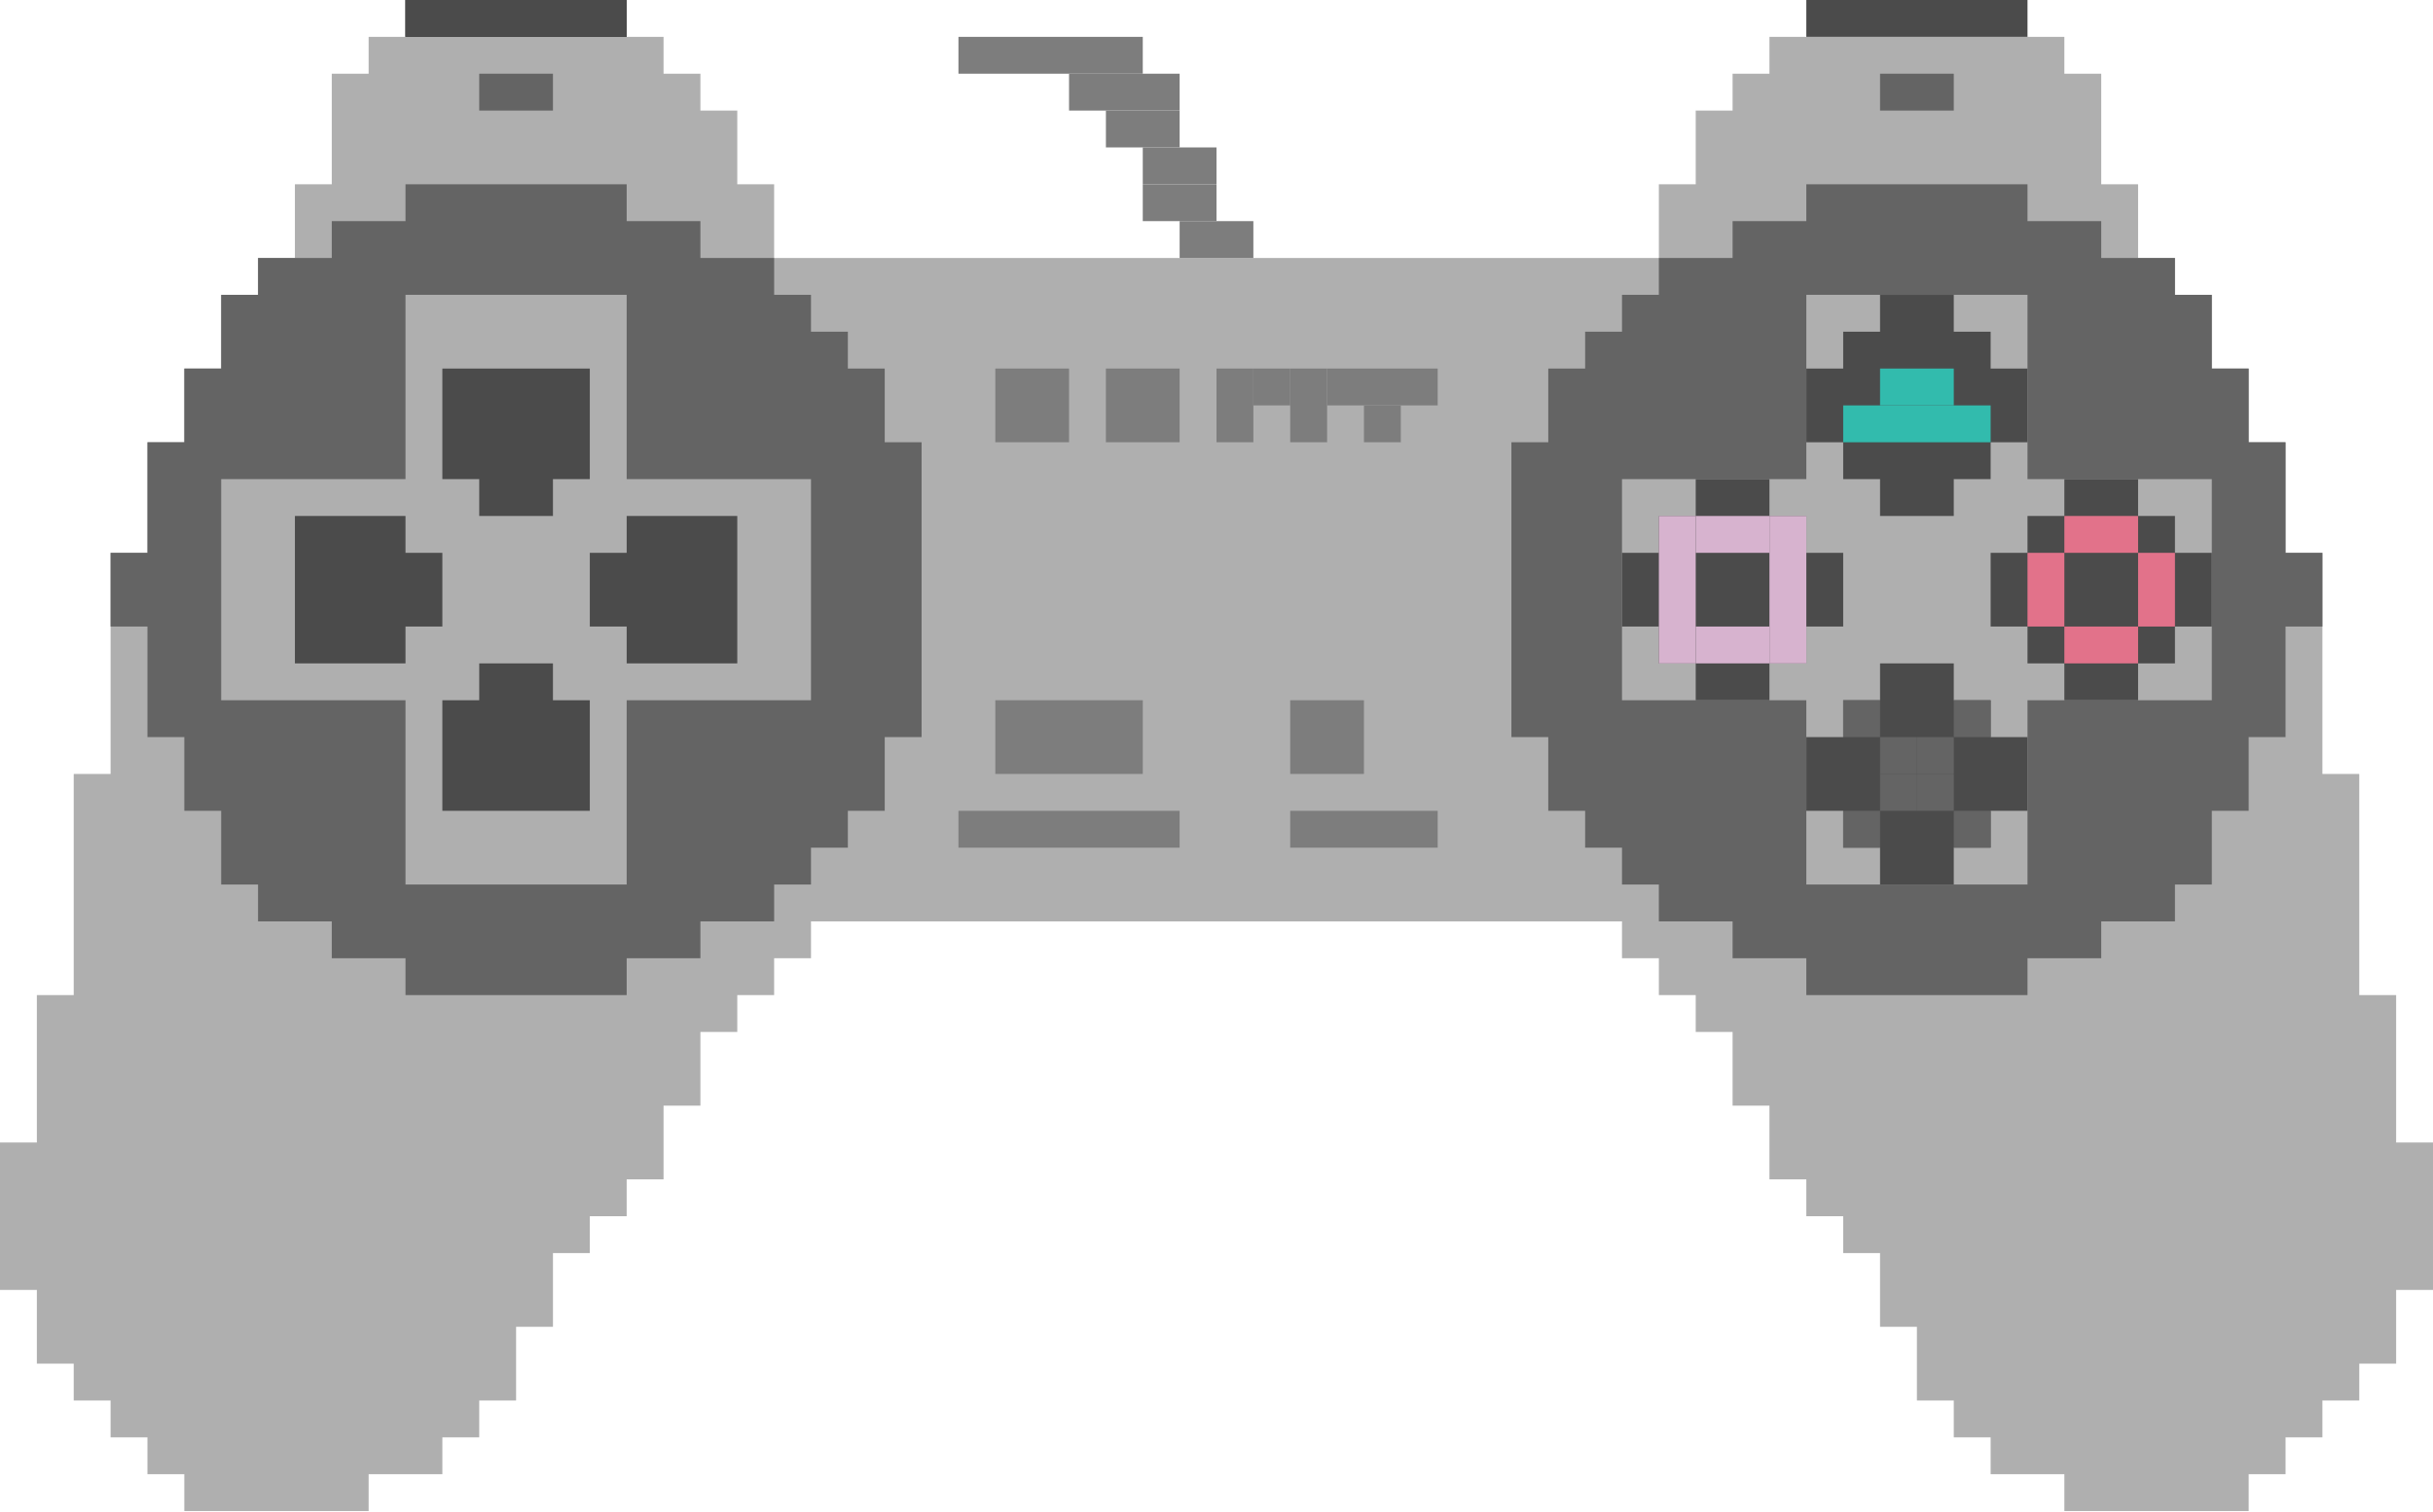
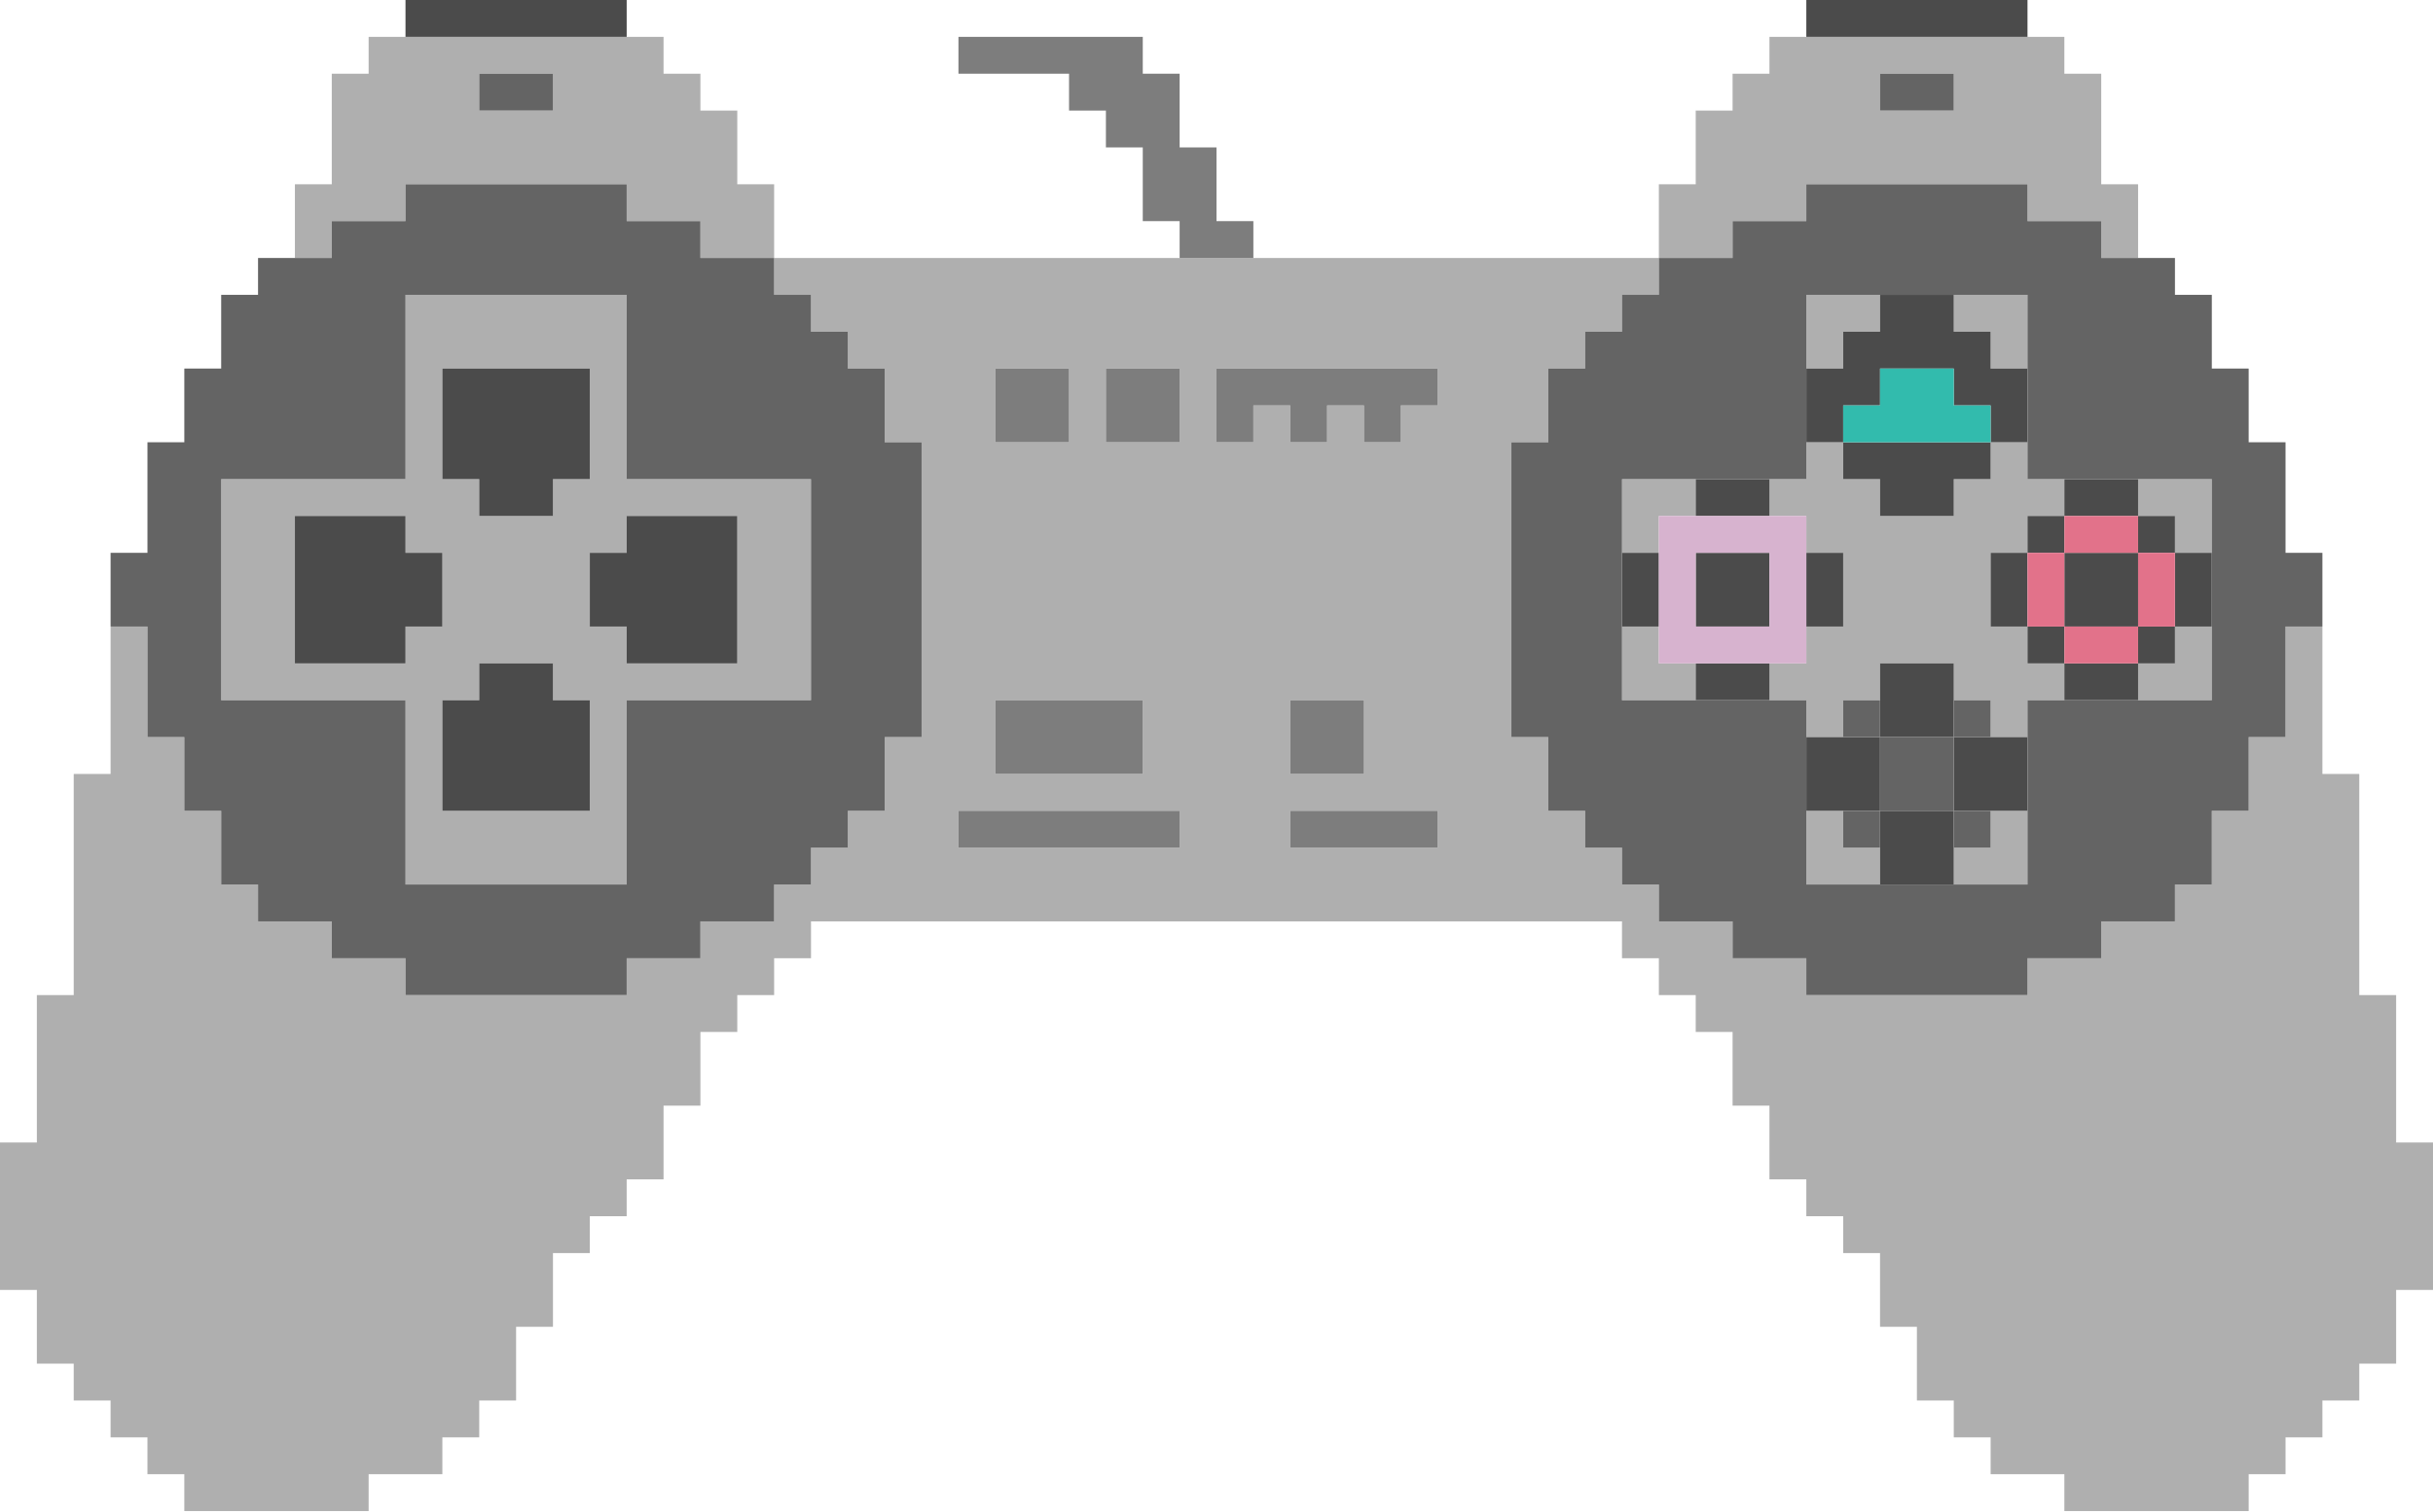
- <svg xmlns="http://www.w3.org/2000/svg" viewBox="0 0 660 410">
-   <g id="Ebene_2" data-name="Ebene 2">
-     <g id="Ebene_2-2" data-name="Ebene 2">
-       <polygon fill="#afafaf" points="450 70 450 50 460 50 460 30 470 30 470 20 480 20 480 10 560 10 560 20 570 20 570 30 570 50 580 50 580 60 580 70 590 70 590 80 600 80 600 100 610 100 610 120 620 120 620 150 630 150 630 170 630 210 640 210 640 220 640 250 640 270 650 270 650 280 650 310 660 310 660 320 660 350 650 350 650 370 640 370 640 380 630 380 630 390 620 390 620 400 610 400 610 410 560 410 560 400 540 400 540 390 530 390 530 380 520 380 520 360 510 360 510 340 500 340 500 330 490 330 490 320 480 320 480 300 470 300 470 280 460 280 460 270 450 270 450 260 440 260 440 250 330 250 330 80 330 70 450 70" />
-       <rect fill="#4b4b4b" x="110" width="60" height="10" />
-       <polygon fill="#afafaf" points="210 70 210 50 200 50 200 30 190 30 190 20 180 20 180 10 100 10 100 20 90 20 90 30 90 50 80 50 80 60 80 70 70 70 70 80 60 80 60 100 50 100 50 120 40 120 40 150 30 150 30 170 30 210 20 210 20 220 20 250 20 270 10 270 10 280 10 310 0 310 0 320 0 350 10 350 10 370 20 370 20 380 30 380 30 390 40 390 40 400 50 400 50 410 100 410 100 400 120 400 120 390 130 390 130 380 140 380 140 360 150 360 150 340 160 340 160 330 170 330 170 320 180 320 180 300 190 300 190 280 200 280 200 270 210 270 210 260 220 260 220 250 330 250 330 80 330 70 210 70" />
-       <polygon fill="#afafaf" points="220 130 170 130 170 80 140 80 110 80 110 130 60 130 60 190 110 190 110 240 140 240 170 240 170 190 220 190 220 130" />
-       <polygon fill="#afafaf" points="600 130 550 130 550 80 520 80 490 80 490 130 440 130 440 190 490 190 490 240 520 240 550 240 550 190 600 190 600 130" />
-       <rect fill="#4b4b4b" x="110" width="60" height="10" />
-       <rect fill="#4b4b4b" x="490" width="60" height="10" transform="translate(1040 10) rotate(-180)" />
-       <rect fill="#4b4b4b" x="110" width="60" height="10" />
-       <polygon fill="#4b4b4b" points="110 150 110 140 80 140 80 180 110 180 110 170 120 170 120 150 110 150" />
-       <polygon fill="#4b4b4b" points="170 140 170 150 160 150 160 170 170 170 170 180 200 180 200 140 170 140" />
-       <polygon fill="#4b4b4b" points="140 100 120 100 120 130 130 130 130 140 140 140 150 140 150 130 160 130 160 100 140 100" />
-       <polygon fill="#4b4b4b" points="150 190 150 180 140 180 130 180 130 190 120 190 120 220 140 220 160 220 160 190 150 190" />
-       <path fill="#646464" d="M240,120V100H230V90H220V80H210V70H190V60H170V50H110V60H90V70H70V80H60v20H50v20H40v30H30v20H40v30H50v20H60v20H70v10H90v10h20v10h60V260h20V250h20V240h10V230h10V220h10V200h10V120Zm-20,70H170v50H110V190H60V130h50V80h60v50h50Z" />
-       <path fill="#646464" d="M410,120v80h10v20h10v10h10v10h10v10h20v10h20v10h60V260h20V250h20V240h10V220h10V200h10V170h10V150H620V120H610V100H600V80H590V70H570V60H550V50H490V60H470V70H450V80H440V90H430v10H420v20Zm30,10h50V80h60v50h50v60H550v50H490V190H440Z" />
-       <rect fill="#7d7d7d" x="270" y="190" width="40" height="20" />
-       <rect fill="#7d7d7d" x="350" y="190" width="20" height="20" />
-       <rect fill="#7d7d7d" x="260" y="220" width="60" height="10" />
-       <rect fill="#7d7d7d" x="350" y="220" width="40" height="10" />
-       <rect fill="#7d7d7d" x="270" y="100" width="20" height="20" />
-       <rect fill="#7d7d7d" x="300" y="100" width="20" height="20" />
-       <rect fill="#7d7d7d" x="330" y="100" width="10" height="20" />
-       <rect fill="#7d7d7d" x="340" y="100" width="10" height="10" />
-       <rect fill="#7d7d7d" x="350" y="100" width="10" height="20" />
-       <rect fill="#7d7d7d" x="360" y="100" width="30" height="10" />
-       <rect fill="#7d7d7d" x="370" y="110" width="10" height="10" />
-       <polygon fill="#4b4b4b" points="540 200 540 190 530 190 530 180 510 180 510 190 500 190 500 200 490 200 490 220 500 220 500 230 510 230 510 240 530 240 530 230 540 230 540 220 550 220 550 200 540 200" />
-       <polygon fill="#4b4b4b" points="490 150 490 140 480 140 480 130 460 130 460 140 450 140 450 150 440 150 440 170 450 170 450 180 460 180 460 190 480 190 480 180 490 180 490 170 500 170 500 150 490 150" />
-       <polygon fill="#4b4b4b" points="590 150 590 140 580 140 580 130 560 130 560 140 550 140 550 150 540 150 540 170 550 170 550 180 560 180 560 190 580 190 580 180 590 180 590 170 600 170 600 150 590 150" />
-       <polygon fill="#4b4b4b" points="540 100 540 90 530 90 530 80 510 80 510 90 500 90 500 100 490 100 490 120 500 120 500 130 510 130 510 140 530 140 530 130 540 130 540 120 550 120 550 100 540 100" />
-       <rect fill="#646464" x="510" y="20" width="20" height="10" />
-       <rect fill="#646464" x="130" y="20" width="20" height="10" />
-       <rect fill="#7d7d7d" x="320" y="60" width="20" height="10" />
-       <rect fill="#7d7d7d" x="310" y="50" width="20" height="10" />
-       <rect fill="#7d7d7d" x="310" y="40" width="20" height="10" />
-       <rect fill="#7d7d7d" x="300" y="30" width="20" height="10" />
-       <rect fill="#7d7d7d" x="290" y="20" width="30" height="10" />
-       <rect fill="#7d7d7d" x="260" y="10" width="50" height="10" />
-       <rect fill="#32bbad" x="500" y="110" width="40" height="10" />
-       <rect fill="#32bbad" x="510" y="100" width="20" height="10" />
-       <rect fill="#d7b3cf" x="450" y="140" width="10" height="40" />
-       <rect fill="#d7b3cf" x="480" y="140" width="10" height="40" />
-       <rect fill="#d7b3cf" x="460" y="140" width="20" height="10" />
-       <rect fill="#d7b3cf" x="460" y="170" width="20" height="10" />
-       <rect fill="#646464" x="500" y="220" width="10" height="10" />
-       <rect fill="#646464" x="510" y="210" width="10" height="10" />
-       <rect fill="#646464" x="520" y="200" width="10" height="10" />
-       <rect fill="#646464" x="530" y="190" width="10" height="10" />
-       <rect fill="#646464" x="500" y="190" width="10" height="10" />
-       <rect fill="#646464" x="510" y="200" width="10" height="10" />
-       <rect fill="#646464" x="520" y="210" width="10" height="10" />
-       <rect fill="#646464" x="530" y="220" width="10" height="10" />
-       <rect fill="#e2728a" x="550" y="150" width="10" height="20" />
-       <rect fill="#e2728a" x="560" y="140" width="20" height="10" />
-       <rect fill="#e2728a" x="580" y="150" width="10" height="20" />
-       <rect fill="#e2728a" x="560" y="170" width="20" height="10" />
-     </g>
-   </g>
+ <svg xmlns="http://www.w3.org/2000/svg" version="1.1" id="Ebene_1" x="0px" y="0px" style="enable-background:new 0 0 660 410;">
+   <path fill="#AFAFAF" d="M 470 60 L 490 60 L 490 50 L 550 50 L 550 60 L 570 60 L 570 70 L 580 70 L 580 60 L 580 50 L 570 50 L 570 30 L 570 20 L 560 20 L 560 10 L 550 10 L 490 10 L 480 10 L 480 20 L 470 20 L 470 30 L 460 30 L 460 50 L 450 50 L 450 70 L 470 70 L 470 60 Z M 510 20 L 530 20 L 530 30 L 510 30 L 510 20 Z" />
+   <path fill="#AFAFAF" d="M 650 310 L 650 280 L 650 270 L 640 270 L 640 250 L 640 220 L 640 210 L 630 210 L 630 170 L 620 170 L 620 200 L 610 200 L 610 220 L 600 220 L 600 240 L 590 240 L 590 250 L 570 250 L 570 260 L 550 260 L 550 270 L 490 270 L 490 260 L 470 260 L 470 250 L 450 250 L 450 240 L 440 240 L 440 230 L 430 230 L 430 220 L 420 220 L 420 200 L 410 200 L 410 120 L 420 120 L 420 100 L 430 100 L 430 90 L 440 90 L 440 80 L 450 80 L 450 70 L 340 70 L 330 70 L 320 70 L 210 70 L 210 80 L 220 80 L 220 90 L 230 90 L 230 100 L 240 100 L 240 120 L 250 120 L 250 200 L 240 200 L 240 220 L 230 220 L 230 230 L 220 230 L 220 240 L 210 240 L 210 250 L 190 250 L 190 260 L 170 260 L 170 270 L 110 270 L 110 260 L 90 260 L 90 250 L 70 250 L 70 240 L 60 240 L 60 220 L 50 220 L 50 200 L 40 200 L 40 170 L 30 170 L 30 210 L 20 210 L 20 220 L 20 250 L 20 270 L 10 270 L 10 280 L 10 310 L 0 310 L 0 320 L 0 350 L 10 350 L 10 370 L 20 370 L 20 380 L 30 380 L 30 390 L 40 390 L 40 400 L 50 400 L 50 410 L 100 410 L 100 400 L 120 400 L 120 390 L 130 390 L 130 380 L 140 380 L 140 360 L 150 360 L 150 340 L 160 340 L 160 330 L 170 330 L 170 320 L 180 320 L 180 300 L 190 300 L 190 280 L 200 280 L 200 270 L 210 270 L 210 260 L 220 260 L 220 250 L 330 250 L 440 250 L 440 260 L 450 260 L 450 270 L 460 270 L 460 280 L 470 280 L 470 300 L 480 300 L 480 320 L 490 320 L 490 330 L 500 330 L 500 340 L 510 340 L 510 360 L 520 360 L 520 380 L 530 380 L 530 390 L 540 390 L 540 400 L 560 400 L 560 410 L 610 410 L 610 400 L 620 400 L 620 390 L 630 390 L 630 380 L 640 380 L 640 370 L 650 370 L 650 350 L 660 350 L 660 320 L 660 310 L 650 310 Z M 270 100 L 290 100 L 290 120 L 270 120 L 270 100 Z M 270 190 L 310 190 L 310 210 L 270 210 L 270 190 Z M 320 230 L 260 230 L 260 220 L 320 220 L 320 230 Z M 320 120 L 300 120 L 300 100 L 320 100 L 320 120 Z M 390 230 L 350 230 L 350 220 L 390 220 L 390 230 Z M 350 210 L 350 190 L 370 190 L 370 210 L 350 210 Z M 390 110 L 380 110 L 380 120 L 370 120 L 370 110 L 360 110 L 360 120 L 350 120 L 350 110 L 340 110 L 340 120 L 330 120 L 330 100 L 340 100 L 350 100 L 360 100 L 390 100 L 390 110 Z" />
+   <path fill="#AFAFAF" d="M 200 50 L 200 30 L 190 30 L 190 20 L 180 20 L 180 10 L 170 10 L 110 10 L 100 10 L 100 20 L 90 20 L 90 30 L 90 50 L 80 50 L 80 60 L 80 70 L 90 70 L 90 60 L 110 60 L 110 50 L 170 50 L 170 60 L 190 60 L 190 70 L 210 70 L 210 50 L 200 50 Z M 150 30 L 130 30 L 130 20 L 150 20 L 150 30 Z" />
+   <path fill="#AFAFAF" d="M 110 240 L 140 240 L 170 240 L 170 190 L 220 190 L 220 130 L 170 130 L 170 80 L 140 80 L 110 80 L 110 130 L 60 130 L 60 190 L 110 190 L 110 240 Z M 160 220 L 140 220 L 120 220 L 120 190 L 130 190 L 130 180 L 140 180 L 150 180 L 150 190 L 160 190 L 160 220 Z M 170 140 L 200 140 L 200 180 L 170 180 L 170 170 L 160 170 L 160 150 L 170 150 L 170 140 Z M 120 100 L 140 100 L 160 100 L 160 130 L 150 130 L 150 140 L 140 140 L 130 140 L 130 130 L 120 130 L 120 100 Z M 80 180 L 80 140 L 110 140 L 110 150 L 120 150 L 120 170 L 110 170 L 110 180 L 80 180 Z" />
+   <polygon fill="#AFAFAF" points="500 90 510 90 510 80 490 80 490 100 500 100" />
+   <polygon fill="#AFAFAF" points="540 230 530 230 530 240 550 240 550 220 540 220" />
+   <polygon fill="#AFAFAF" points="490 220 490 240 510 240 510 230 500 230 500 220" />
+   <polygon fill="#AFAFAF" points="590 180 580 180 580 190 600 190 600 170 590 170" />
+   <polygon fill="#AFAFAF" points="550 150 550 140 560 140 560 130 550 130 550 120 540 120 540 130 530 130 530 140 510 140 510 130 500 130 500 120 490 120 490 130 480 130 480 140 490 140 490 150 500 150 500 170 490 170 490 180 480 180 480 190 490 190 490 200 500 200 500 190 510 190 510 180 530 180 530 190 540 190 540 200 550 200 550 190 560 190 560 180 550 180 550 170 540 170 540 150" />
+   <polygon fill="#AFAFAF" points="550 100 550 80 530 80 530 90 540 90 540 100" />
+   <polygon fill="#AFAFAF" points="460 130 440 130 440 150 450 150 450 140 460 140" />
+   <polygon fill="#AFAFAF" points="600 130 580 130 580 140 590 140 590 150 600 150" />
+   <polygon fill="#AFAFAF" points="440 170 440 190 460 190 460 180 450 180 450 170" />
+   <rect x="490" fill="#4B4B4B" width="60" height="10" />
+   <rect x="110" fill="#4B4B4B" width="60" height="10" />
+   <polygon fill="#4B4B4B" points="120 150 110 150 110 140 80 140 80 180 110 180 110 170 120 170" />
+   <polygon fill="#4B4B4B" points="170 150 160 150 160 170 170 170 170 180 200 180 200 140 170 140" />
+   <polygon fill="#4B4B4B" points="140 140 150 140 150 130 160 130 160 100 140 100 120 100 120 130 130 130 130 140" />
+   <polygon fill="#4B4B4B" points="150 180 140 180 130 180 130 190 120 190 120 220 140 220 160 220 160 190 150 190" />
+   <polygon fill="#4B4B4B" points="530 200 530 190 530 180 510 180 510 190 510 200 520 200" />
+   <polygon fill="#4B4B4B" points="510 220 510 230 510 240 520 240 530 240 530 230 530 220 520 220" />
+   <polygon fill="#4B4B4B" points="510 200 500 200 490 200 490 220 500 220 510 220 510 210" />
+   <polygon fill="#4B4B4B" points="530 200 530 210 530 220 540 220 550 220 550 200 540 200" />
+   <rect x="460" y="180" fill="#4B4B4B" width="20" height="10" />
+   <rect x="460" y="150" fill="#4B4B4B" width="20" height="20" />
+   <rect x="460" y="130" fill="#4B4B4B" width="20" height="10" />
+   <rect x="490" y="150" fill="#4B4B4B" width="10" height="20" />
+   <rect x="440" y="150" fill="#4B4B4B" width="10" height="20" />
+   <rect x="560" y="150" fill="#4B4B4B" width="20" height="20" />
+   <rect x="580" y="170" fill="#4B4B4B" width="10" height="10" />
+   <rect x="540" y="150" fill="#4B4B4B" width="10" height="20" />
+   <rect x="590" y="150" fill="#4B4B4B" width="10" height="20" />
+   <rect x="550" y="140" fill="#4B4B4B" width="10" height="10" />
+   <rect x="560" y="180" fill="#4B4B4B" width="20" height="10" />
+   <rect x="550" y="170" fill="#4B4B4B" width="10" height="10" />
+   <rect x="580" y="140" fill="#4B4B4B" width="10" height="10" />
+   <rect x="560" y="130" fill="#4B4B4B" width="20" height="10" />
+   <polygon fill="#4B4B4B" points="500 110 510 110 510 100 530 100 530 110 540 110 540 120 550 120 550 100 540 100 540 90 530 90 530 80 520 80 510 80 510 90 500 90 500 100 490 100 490 120 500 120" />
+   <polygon fill="#4B4B4B" points="500 130 510 130 510 140 530 140 530 130 540 130 540 120 500 120" />
+   <rect x="270" y="190" fill="#7D7D7D" width="40" height="20" />
+   <rect x="350" y="190" fill="#7D7D7D" width="20" height="20" />
+   <rect x="260" y="220" fill="#7D7D7D" width="60" height="10" />
+   <rect x="350" y="220" fill="#7D7D7D" width="40" height="10" />
+   <rect x="270" y="100" fill="#7D7D7D" width="20" height="20" />
+   <rect x="300" y="100" fill="#7D7D7D" width="20" height="20" />
+   <polygon fill="#7D7D7D" points="360 100 350 100 340 100 330 100 330 120 340 120 340 110 350 110 350 120 360 120 360 110 370 110 370 120 380 120 380 110 390 110 390 100" />
+   <polygon fill="#7D7D7D" points="330 70 340 70 340 60 330 60 330 50 330 40 320 40 320 30 320 20 310 20 310 10 260 10 260 20 290 20 290 30 300 30 300 40 310 40 310 50 310 60 320 60 320 70" />
+   <polygon fill="#32BBAD" points="530 110 530 100 510 100 510 110 500 110 500 120 540 120 540 110" />
+   <path fill="#D7B3CF" d="M 480 140 L 460 140 L 450 140 L 450 150 L 450 170 L 450 180 L 460 180 L 480 180 L 490 180 L 490 170 L 490 150 L 490 140 L 480 140 Z M 480 170 L 460 170 L 460 150 L 480 150 L 480 170 Z" />
+   <path fill="#646464" d="M 240 100 L 230 100 L 230 90 L 220 90 L 220 80 L 210 80 L 210 70 L 190 70 L 190 60 L 170 60 L 170 50 L 110 50 L 110 60 L 90 60 L 90 70 L 80 70 L 70 70 L 70 80 L 60 80 L 60 100 L 50 100 L 50 120 L 40 120 L 40 150 L 30 150 L 30 170 L 40 170 L 40 200 L 50 200 L 50 220 L 60 220 L 60 240 L 70 240 L 70 250 L 90 250 L 90 260 L 110 260 L 110 270 L 170 270 L 170 260 L 190 260 L 190 250 L 210 250 L 210 240 L 220 240 L 220 230 L 230 230 L 230 220 L 240 220 L 240 200 L 250 200 L 250 120 L 240 120 L 240 100 Z M 220 190 L 170 190 L 170 240 L 140 240 L 110 240 L 110 190 L 60 190 L 60 130 L 110 130 L 110 80 L 140 80 L 170 80 L 170 130 L 220 130 L 220 190 Z" />
+   <path fill="#646464" d="M 620 150 L 620 120 L 610 120 L 610 100 L 600 100 L 600 80 L 590 80 L 590 70 L 580 70 L 570 70 L 570 60 L 550 60 L 550 50 L 490 50 L 490 60 L 470 60 L 470 70 L 450 70 L 450 80 L 440 80 L 440 90 L 430 90 L 430 100 L 420 100 L 420 120 L 410 120 L 410 200 L 420 200 L 420 220 L 430 220 L 430 230 L 440 230 L 440 240 L 450 240 L 450 250 L 470 250 L 470 260 L 490 260 L 490 270 L 550 270 L 550 260 L 570 260 L 570 250 L 590 250 L 590 240 L 600 240 L 600 220 L 610 220 L 610 200 L 620 200 L 620 170 L 630 170 L 630 150 L 620 150 Z M 600 150 L 600 170 L 600 190 L 580 190 L 560 190 L 550 190 L 550 200 L 550 220 L 550 240 L 530 240 L 520 240 L 510 240 L 490 240 L 490 220 L 490 200 L 490 190 L 480 190 L 460 190 L 440 190 L 440 170 L 440 150 L 440 130 L 460 130 L 480 130 L 490 130 L 490 120 L 490 100 L 490 80 L 510 80 L 520 80 L 530 80 L 550 80 L 550 100 L 550 120 L 550 130 L 560 130 L 580 130 L 600 130 L 600 150 Z" />
+   <rect x="510" y="20" fill="#646464" width="20" height="10" />
+   <rect x="130" y="20" fill="#646464" width="20" height="10" />
+   <rect x="500" y="220" fill="#646464" width="10" height="10" />
+   <rect x="530" y="190" fill="#646464" width="10" height="10" />
+   <rect x="500" y="190" fill="#646464" width="10" height="10" />
+   <polygon fill="#646464" points="510 200 510 210 510 220 520 220 530 220 530 210 530 200 520 200" />
+   <rect x="530" y="220" fill="#646464" width="10" height="10" />
+   <rect x="550" y="150" fill="#E2728A" width="10" height="20" />
+   <rect x="560" y="140" fill="#E2728A" width="20" height="10" />
+   <rect x="580" y="150" fill="#E2728A" width="10" height="20" />
+   <rect x="560" y="170" fill="#E2728A" width="20" height="10" />
</svg>
